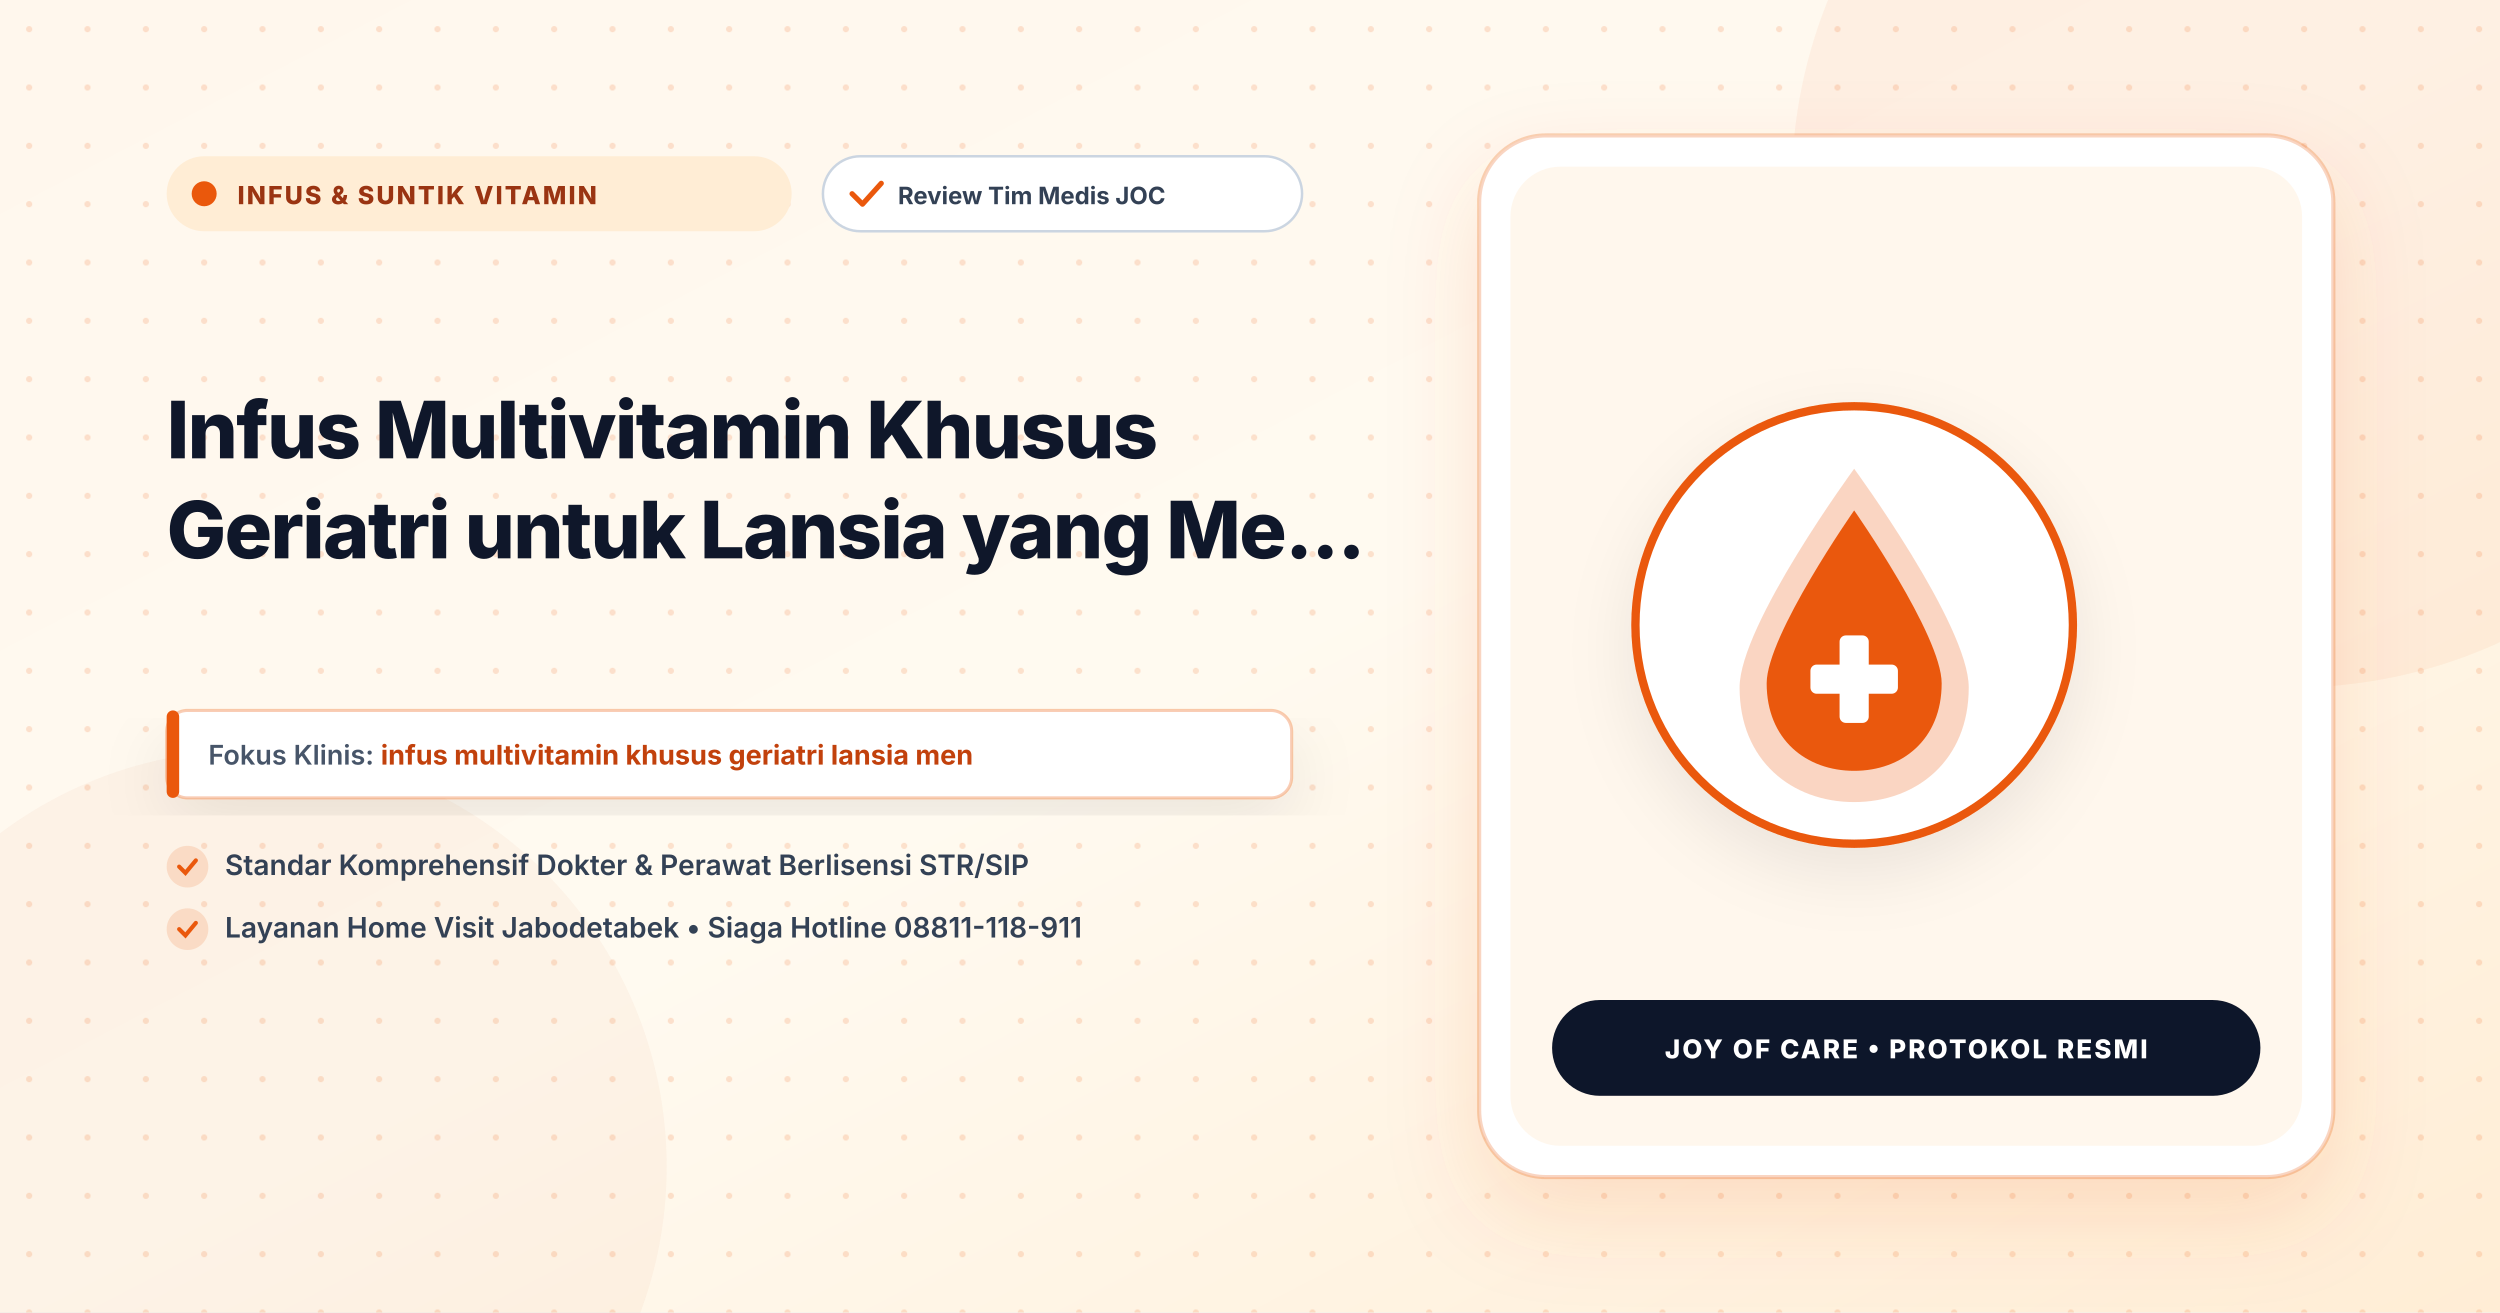
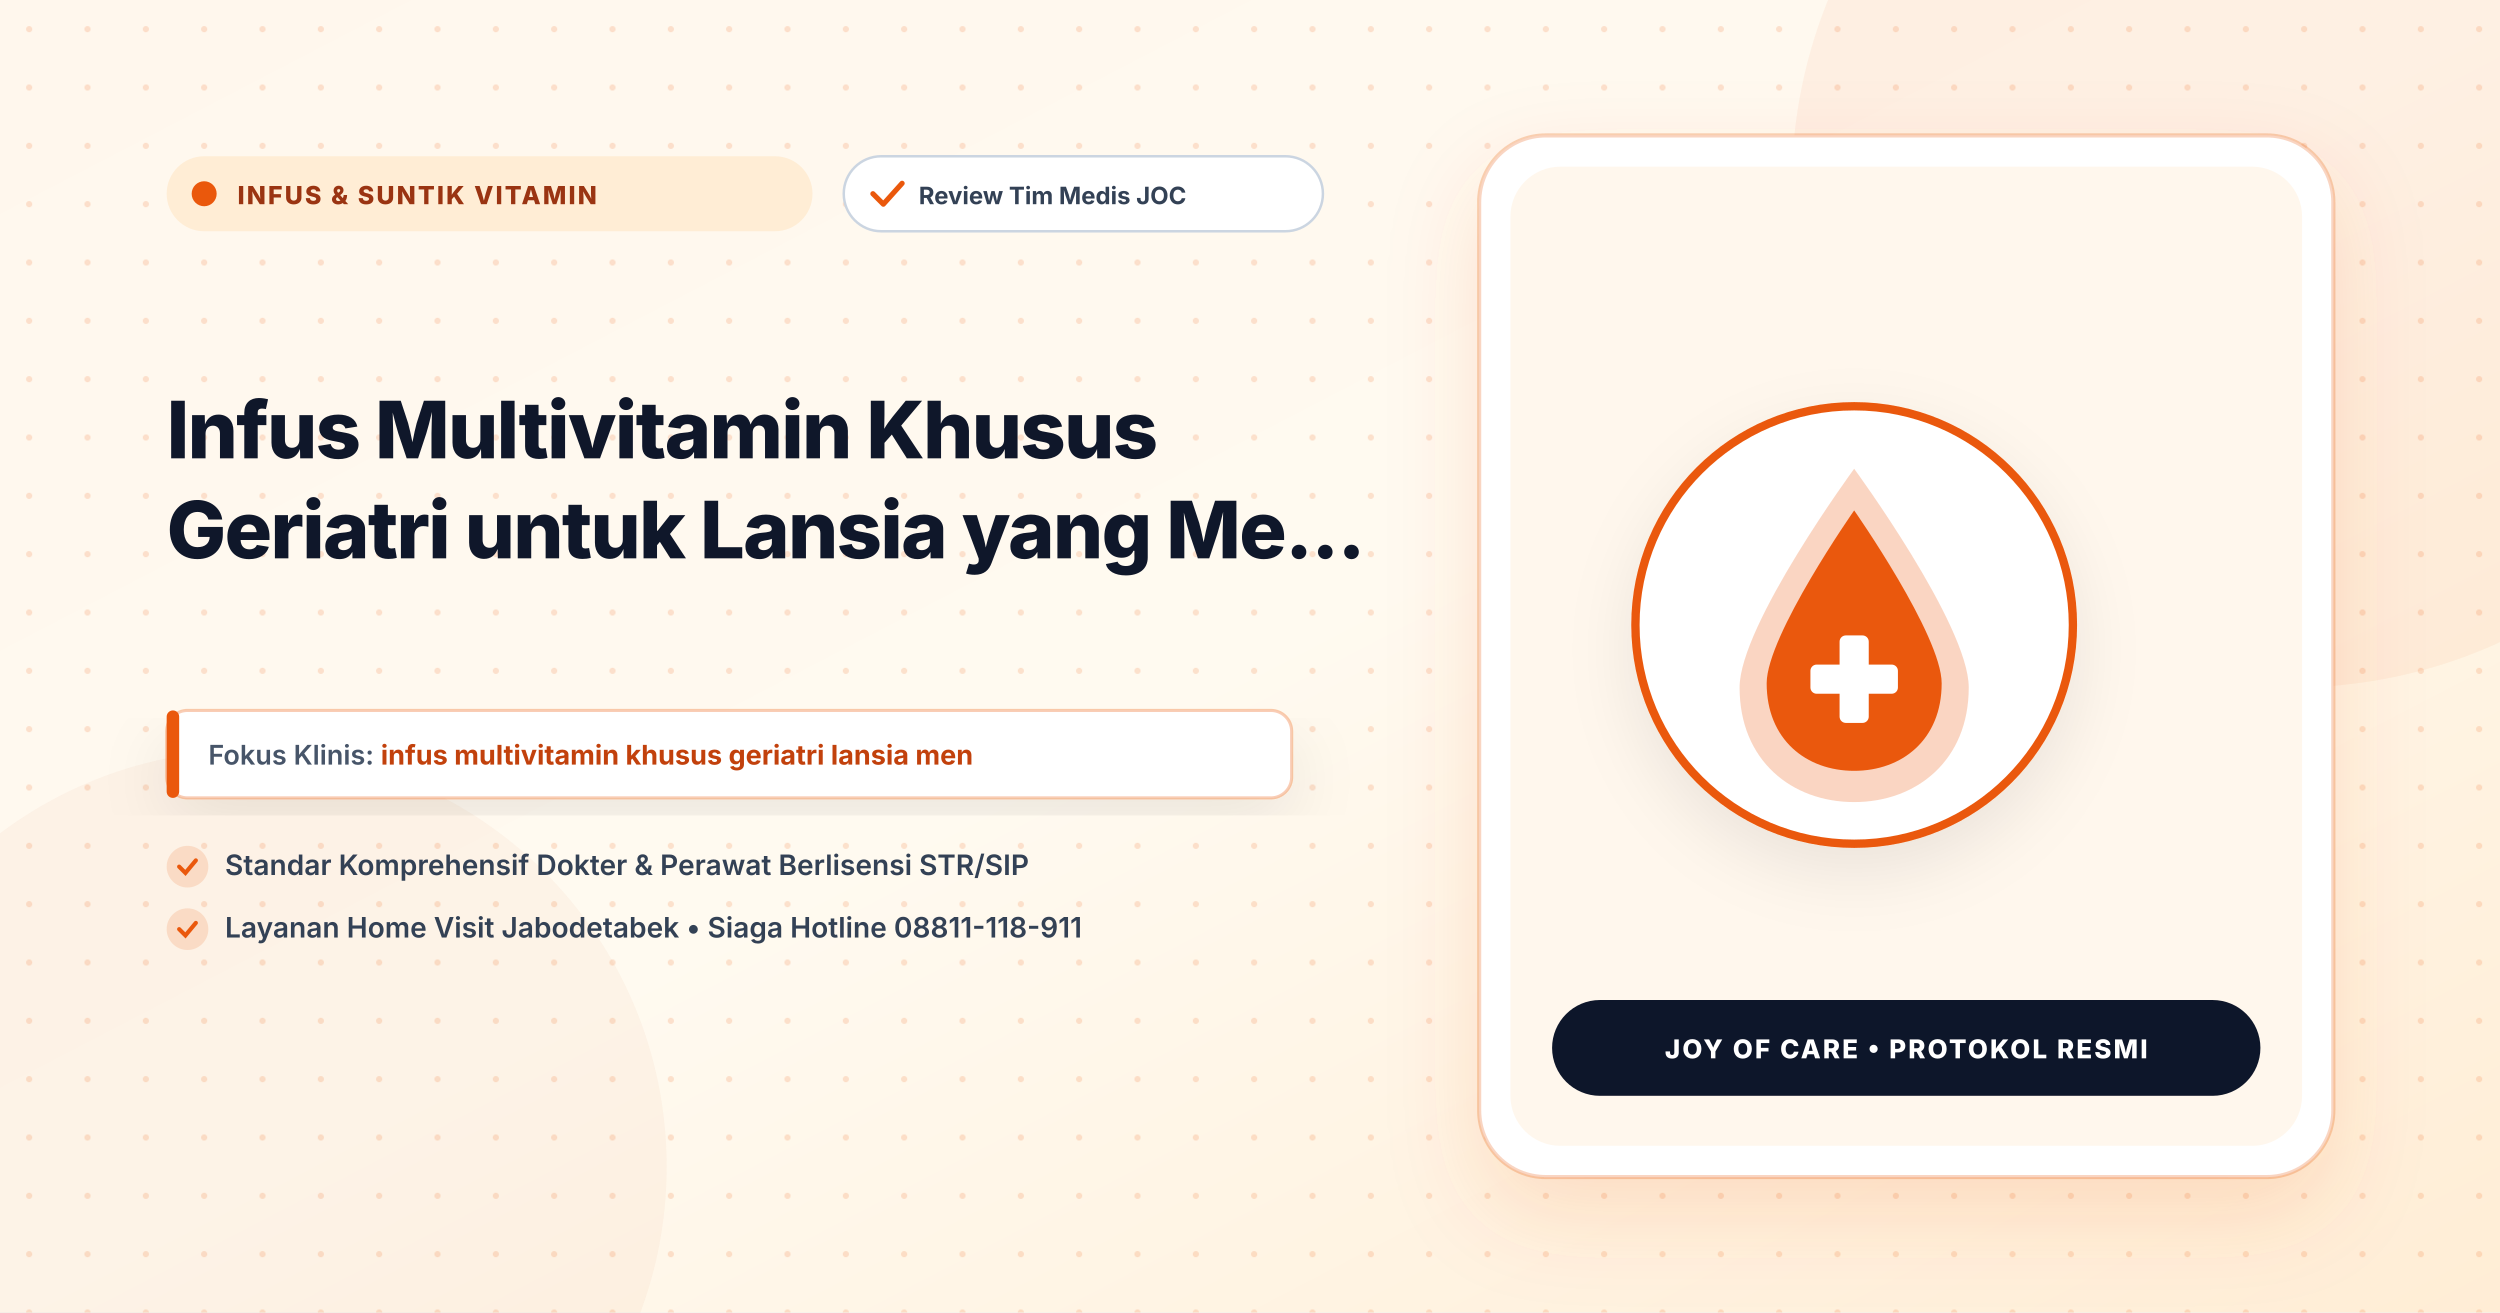
<svg xmlns="http://www.w3.org/2000/svg" viewBox="0 0 1200 630" width="1200" height="630">
  <defs>
    <linearGradient id="bgGrad" x1="0%" y1="0%" x2="100%" y2="100%">
      <stop offset="0%" stop-color="#FFF7ED" />
      <stop offset="50%" stop-color="#FFFAF0" />
      <stop offset="100%" stop-color="#FFEDD5" />
    </linearGradient>
    <linearGradient id="accentGrad" x1="0%" y1="0%" x2="100%" y2="0%">
      <stop offset="0%" stop-color="#EA580C" />
      <stop offset="100%" stop-color="#C2410C" />
    </linearGradient>
    <filter id="shadow" x="-20%" y="-20%" width="140%" height="140%">
      <feDropShadow dx="0" dy="12" stdDeviation="16" flood-color="#0F172A" flood-opacity="0.08" />
    </filter>
    <filter id="cardShadow" x="-20%" y="-20%" width="140%" height="140%">
      <feDropShadow dx="0" dy="18" stdDeviation="22" flood-color="#EA580C" flood-opacity="0.14" />
    </filter>
    <pattern id="dotPattern" x="0" y="0" width="28" height="28" patternUnits="userSpaceOnUse">
      <circle cx="14" cy="14" r="1.5" fill="#EA580C" opacity="0.16" />
    </pattern>
  </defs>
  <rect width="1200" height="630" fill="url(#bgGrad)" />
  <rect width="1200" height="630" fill="url(#dotPattern)" />
  <circle cx="1100" cy="90" r="240" fill="#EA580C" opacity="0.06" />
  <circle cx="120" cy="560" r="200" fill="#C2410C" opacity="0.04" />
  <g transform="translate(80, 75)">
    <g transform="translate(0, 0)">
-       <rect x="0" y="0" width="300" height="36" rx="18" fill="#FFEDD5" />
+       <rect x="0" y="0" width="310" height="36" rx="18" fill="#FFEDD5" />
      <circle cx="18" cy="18" r="6" fill="#EA580C" />
      <text x="34" y="23" font-family="Inter, -apple-system, sans-serif" font-size="12" font-weight="800" fill="#9A3412" letter-spacing="1">INFUS &amp; SUNTIK VITAMIN</text>
    </g>
-     <g transform="translate(315, 0)">
+     <g transform="translate(325, 0)">
      <rect x="0" y="0" width="230" height="36" rx="18" fill="#FFFFFF" stroke="#CBD5E1" stroke-width="1.2" />
      <path d="M14 18 L19 23 L28 13" fill="none" stroke="#EA580C" stroke-width="2.5" stroke-linecap="round" stroke-linejoin="round" />
      <text x="36" y="23" font-family="Inter, -apple-system, sans-serif" font-size="11.5" font-weight="700" fill="#334155">Review Tim Medis JOC</text>
    </g>
    <text x="0" y="145" font-family="Montserrat, Inter, -apple-system, sans-serif" font-size="38" font-weight="800" fill="#0F172A" letter-spacing="-0.8">Infus Multivitamin Khusus</text>
    <text x="0" y="193" font-family="Montserrat, Inter, -apple-system, sans-serif" font-size="38" font-weight="800" fill="#0F172A" letter-spacing="-0.8">Geriatri untuk Lansia yang Me...</text>
    <g transform="translate(0, 266)">
      <rect x="0" y="0" width="540" height="42" rx="10" fill="#FFFFFF" stroke="#EA580C" stroke-opacity="0.3" stroke-width="1.5" filter="url(#shadow)" />
      <rect x="0" y="0" width="6" height="42" rx="3" fill="#EA580C" />
      <text x="20" y="26" font-family="Inter, -apple-system, sans-serif" font-size="13" font-weight="600" fill="#475569">
        Fokus Klinis: <tspan font-weight="700" fill="#C2410C">infus multivitamin khusus geriatri lansia men</tspan>
      </text>
    </g>
    <g transform="translate(0, 331)">
      <g transform="translate(0, 0)">
        <circle cx="10" cy="10" r="10" fill="#EA580C" fill-opacity="0.15" />
        <path d="M6 10 L9 13 L14 7" fill="none" stroke="#EA580C" stroke-width="2" stroke-linecap="round" />
        <text x="28" y="14" font-family="Inter, sans-serif" font-size="13.5" font-weight="600" fill="#334155">Standar Komprehensif Dokter &amp; Perawat Berlisensi STR/SIP</text>
      </g>
      <g transform="translate(0, 30)">
        <circle cx="10" cy="10" r="10" fill="#EA580C" fill-opacity="0.15" />
        <path d="M6 10 L9 13 L14 7" fill="none" stroke="#EA580C" stroke-width="2" stroke-linecap="round" />
        <text x="28" y="14" font-family="Inter, sans-serif" font-size="13.5" font-weight="600" fill="#334155">Layanan Home Visit Jabodetabek • Siaga Hotline 08811-118-911</text>
      </g>
    </g>
  </g>
  <g filter="url(#cardShadow)">
    <rect x="710" y="65" width="410" height="500" rx="32" fill="#FFFFFF" stroke="#EA580C" stroke-opacity="0.25" stroke-width="2" />
    <rect x="725" y="80" width="380" height="470" rx="24" fill="#FFF7ED" />
    <g transform="translate(770, 180)">
      <circle cx="120" cy="120" r="105" fill="#FFFFFF" stroke="#EA580C" stroke-width="4" filter="url(#shadow)" />
      <path d="M120 45 C120 45 65 120 65 150 C65 185 90 205 120 205 C150 205 175 185 175 150 C175 120 120 45 120 45 Z" fill="#EA580C" opacity="0.25" />
      <path d="M120 65 C120 65 78 125 78 148 C78 175 97 190 120 190 C143 190 162 175 162 148 C162 125 120 65 120 65 Z" fill="#EA580C" />
      <rect x="113" y="125" width="14" height="42" rx="3" fill="#FFFFFF" />
      <rect x="99" y="139" width="42" height="14" rx="3" fill="#FFFFFF" />
    </g>
    <g transform="translate(745, 480)">
      <rect x="0" y="0" width="340" height="46" rx="23" fill="#0F172A" />
      <text x="170" y="28" font-family="Inter, sans-serif" font-size="12.5" font-weight="800" fill="#FFFFFF" text-anchor="middle" letter-spacing="1">JOY OF CARE • PROTOKOL RESMI</text>
    </g>
  </g>
</svg>
